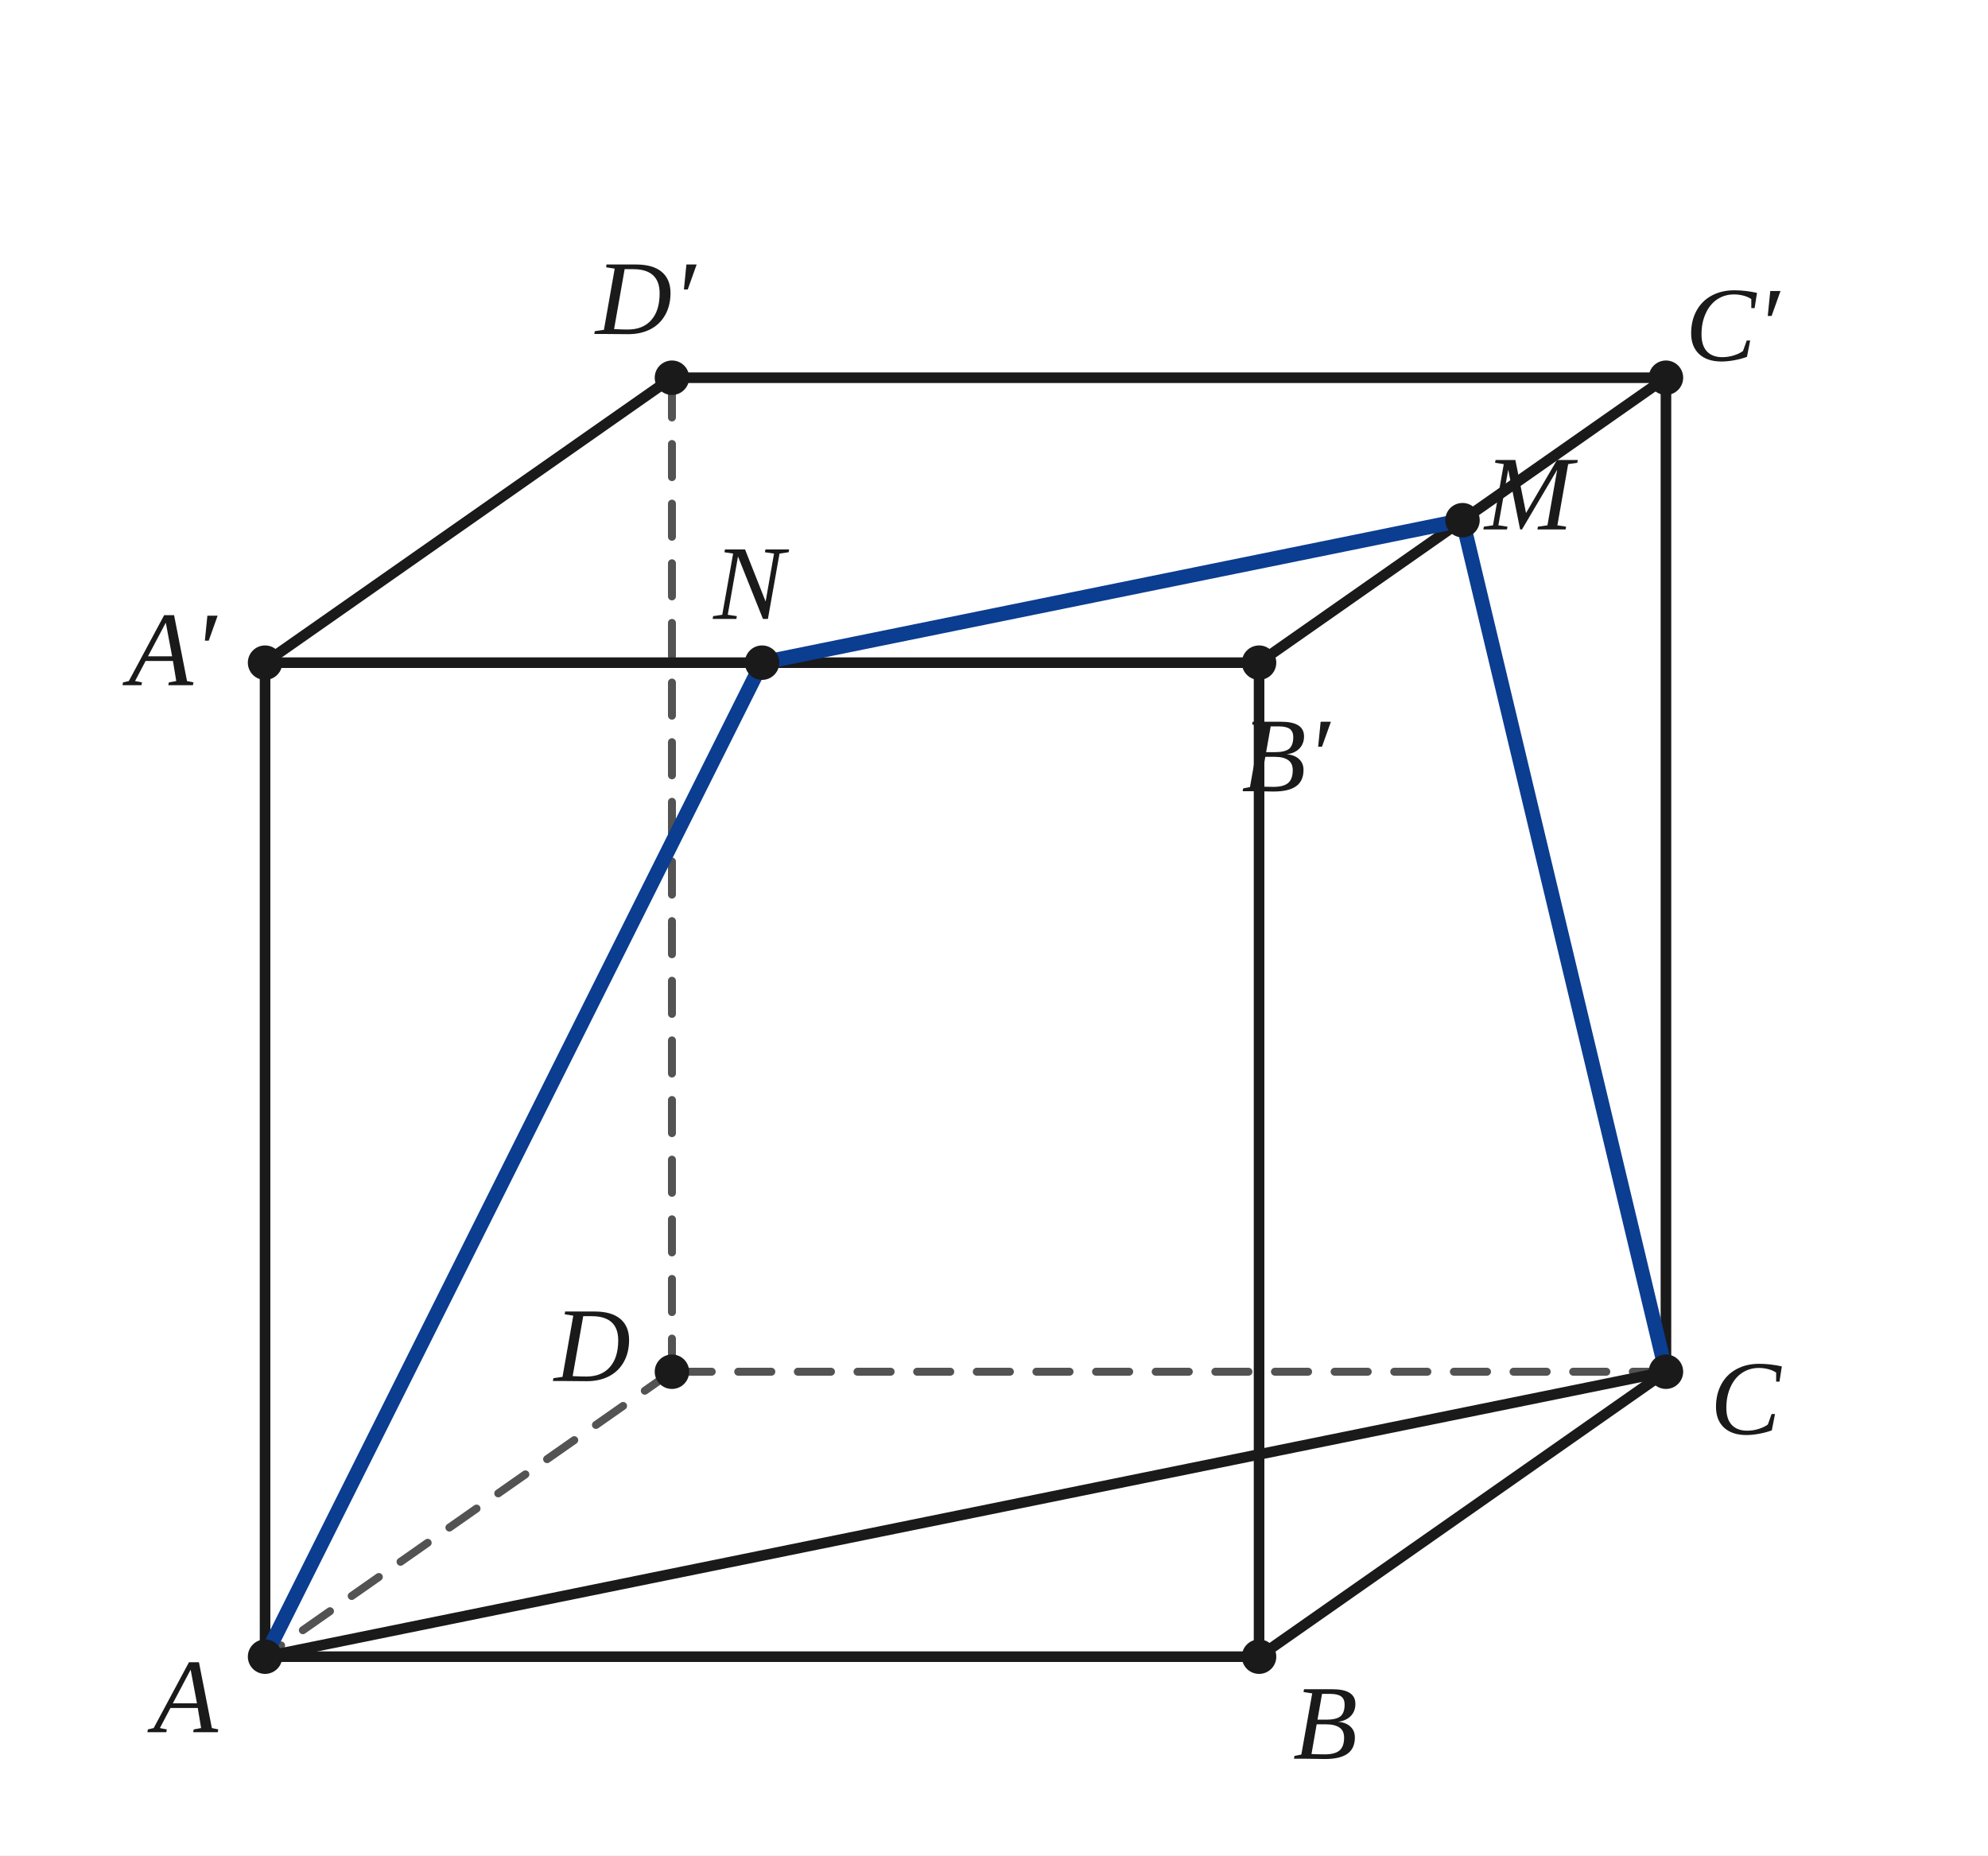
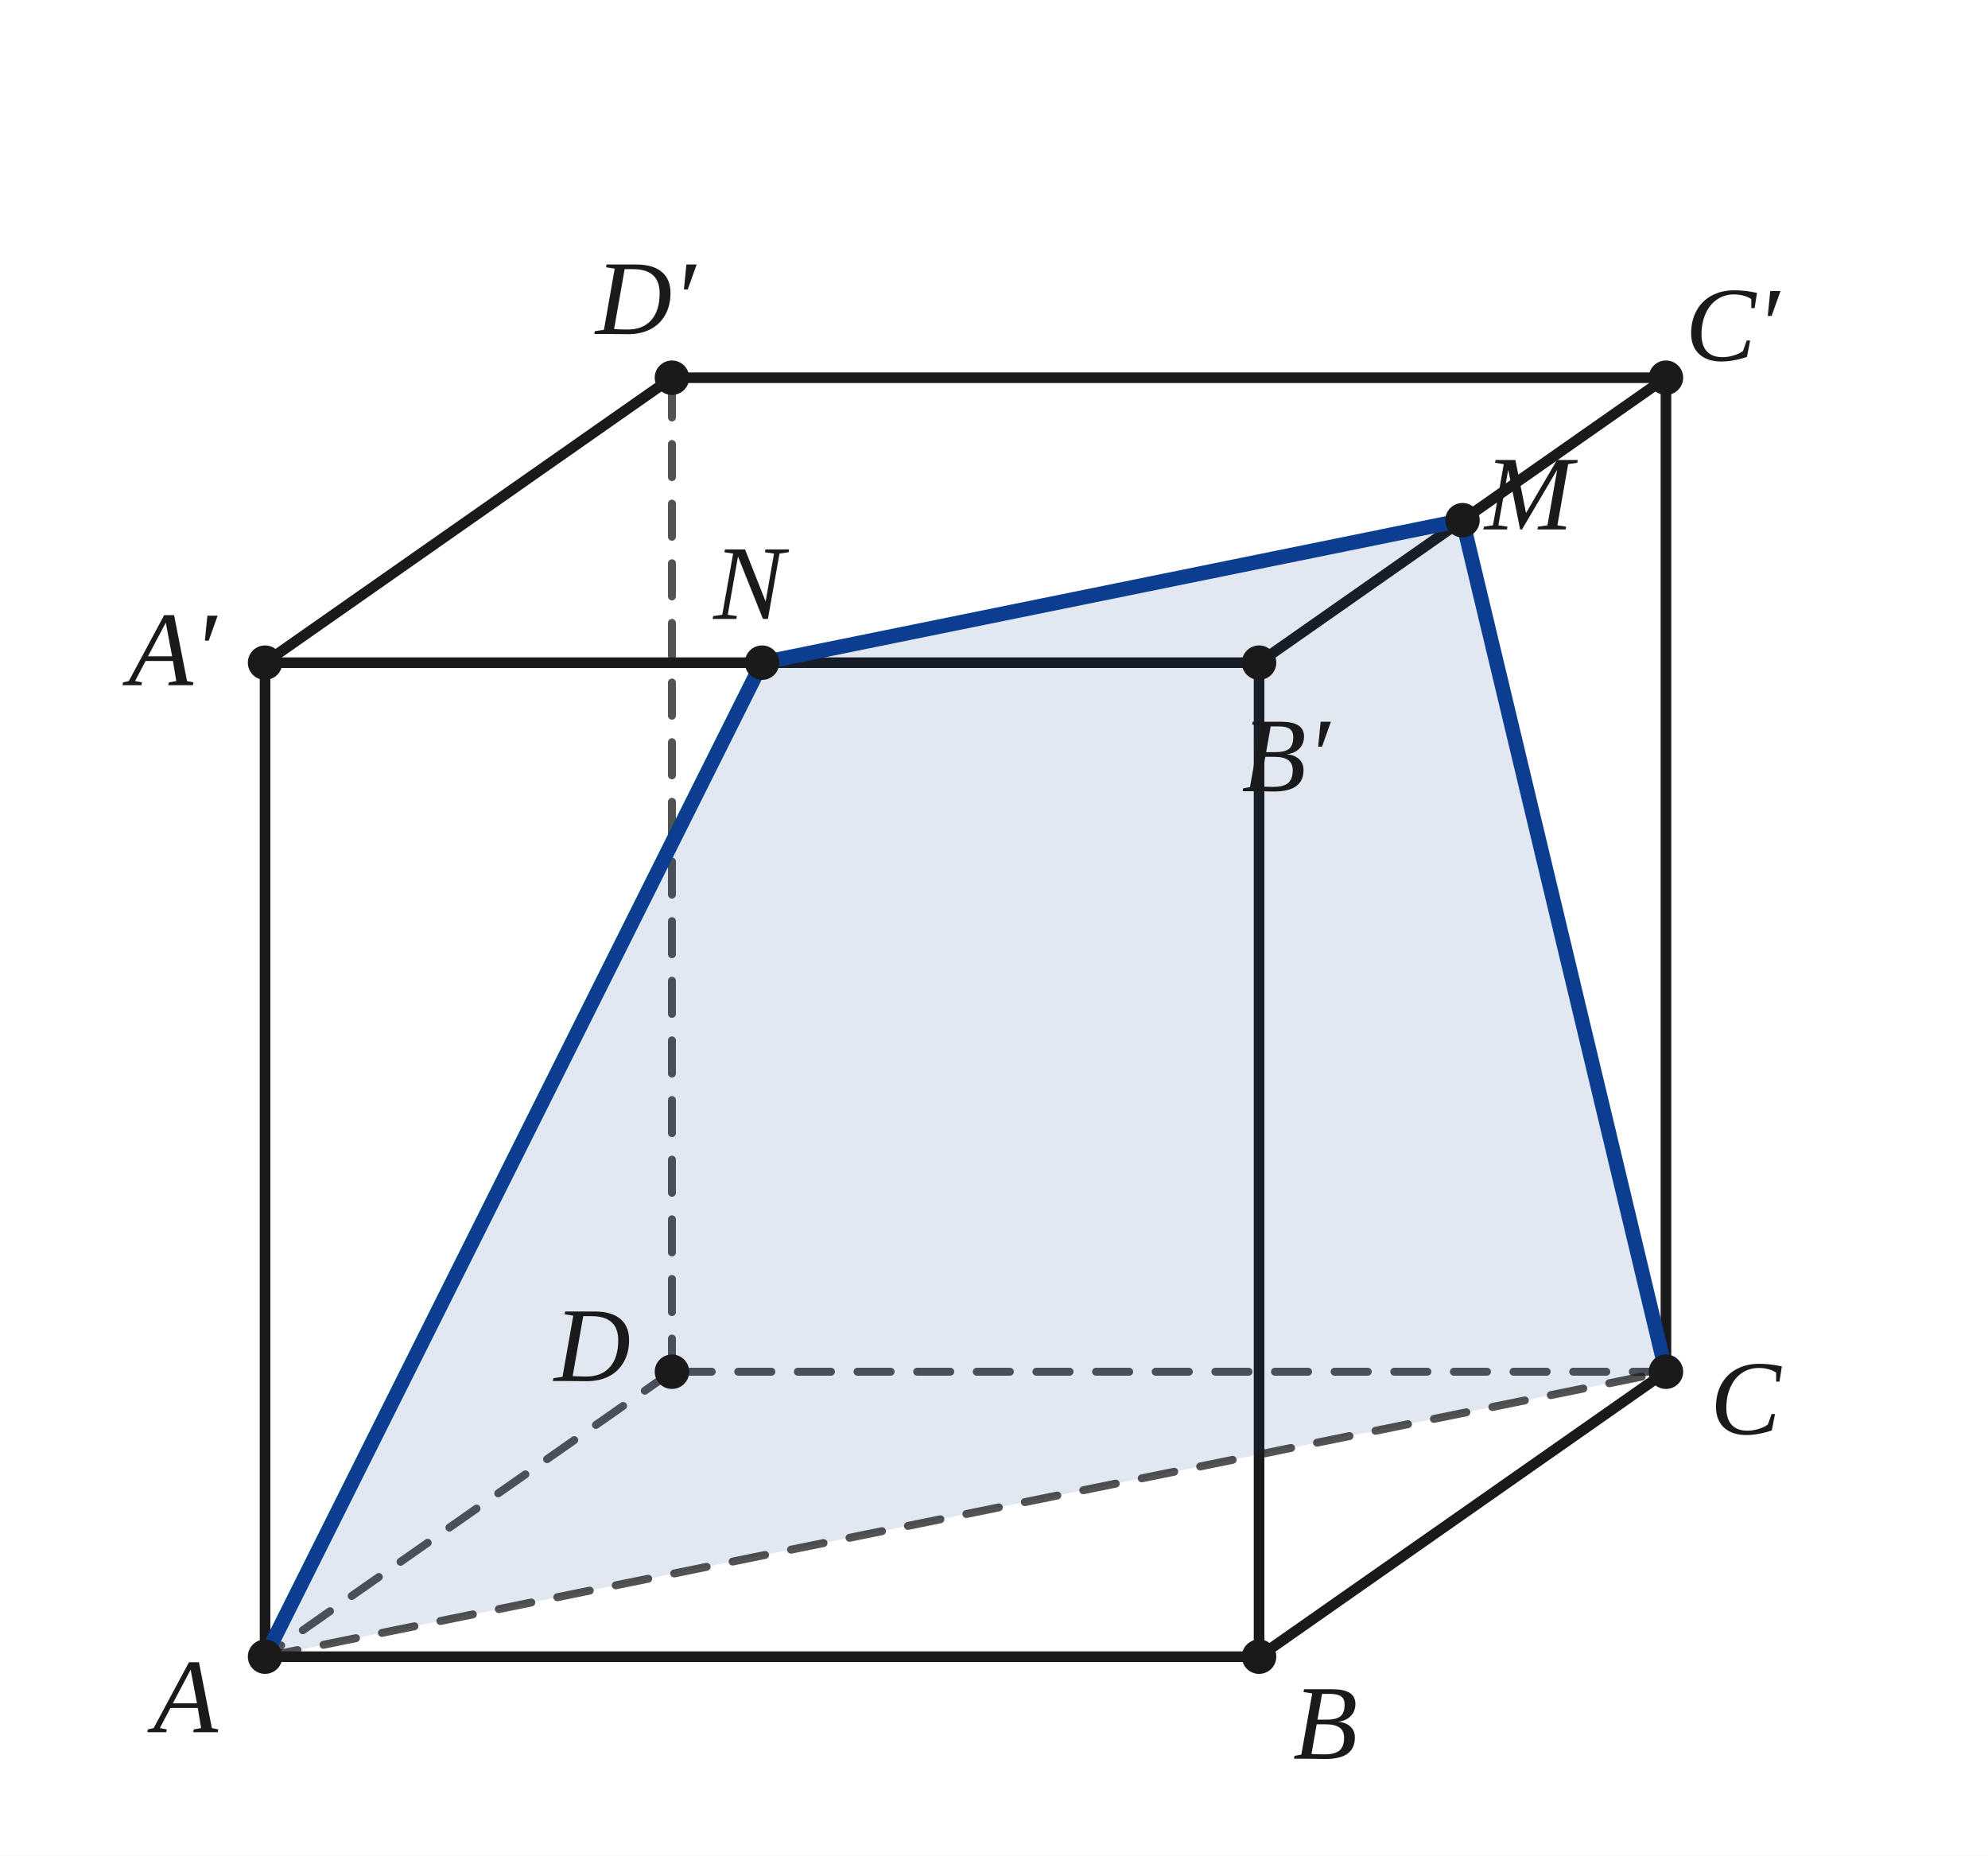
<svg xmlns="http://www.w3.org/2000/svg" class="geo" style="color:#1a1a1a;background:#fff" viewBox="0 0 300 280" width="300" height="280" role="img" aria-label="Thiết diện ACMN của hình lập phương, M và N là trung điểm B′C′ và A′B′">
-   <style>.thin{stroke-width:1.3}.aux{stroke-dasharray:5 4;stroke-width:1.2;opacity:.75}.hi{stroke:#0b3d91;stroke-width:2.2}.mark{stroke-width:1.1}.dot.hollow{fill:#fff;stroke:#1a1a1a;stroke-width:1.4}.lbl.small{font-size:13px;font-style:normal}</style>
+   <style>.thin{stroke-width:1.3}.aux{stroke-dasharray:5 4;stroke-width:1.2;opacity:.75}.hi{stroke:#0b3d91;stroke-width:2.2}.mark{stroke-width:1.1}.dot.hollow{fill:#fff;stroke:#1a1a1a;stroke-width:1.4}.lbl.small{font-size:13px;font-style:normal}.fillhi{fill:#0b3d91;fill-opacity:.12;stroke:none}</style>
  <rect width="100%" height="100%" fill="#fff" />
  <g class="lines" fill="none" stroke="currentColor" stroke-width="1.6" stroke-linecap="round" stroke-linejoin="round">
    <line x1="40" y1="250" x2="190" y2="250" />
    <line x1="190" y1="250" x2="251.4" y2="207" />
    <line x1="251.4" y1="207" x2="101.4" y2="207" class="aux" />
    <line x1="101.4" y1="207" x2="40" y2="250" class="aux" />
    <line x1="40" y1="100" x2="190" y2="100" />
    <line x1="190" y1="100" x2="251.4" y2="57" />
    <line x1="251.4" y1="57" x2="101.4" y2="57" />
    <line x1="101.4" y1="57" x2="40" y2="100" />
    <line x1="40" y1="250" x2="40" y2="100" />
    <line x1="190" y1="250" x2="190" y2="100" />
    <line x1="251.4" y1="207" x2="251.4" y2="57" />
    <line x1="101.4" y1="207" x2="101.4" y2="57" class="aux" />
    <path d="M40 250 L251.436 206.982 L220.718 78.491 L115 100 Z" class="fillhi" />
    <line x1="40" y1="250" x2="251.4" y2="207" class="aux" />
    <line x1="251.4" y1="207" x2="220.7" y2="78.5" class="hi" />
    <line x1="220.7" y1="78.5" x2="115" y2="100" class="hi" />
    <line x1="115" y1="100" x2="40" y2="250" class="hi" />
  </g>
  <g fill="currentColor" font-family="'Times New Roman',serif" font-style="italic" font-size="16" text-anchor="middle" dominant-baseline="central">
    <circle cx="40" cy="250" r="2.6" class="dot" />
    <text x="28" y="256" class="lbl">A</text>
    <circle cx="190" cy="250" r="2.6" class="dot" />
    <text x="200" y="260" class="lbl">B</text>
    <circle cx="251.4" cy="207" r="2.6" class="dot" />
    <text x="263.4" y="211" class="lbl">C</text>
    <circle cx="101.4" cy="207" r="2.6" class="dot" />
    <text x="89.4" y="203" class="lbl">D</text>
    <circle cx="40" cy="100" r="2.6" class="dot" />
    <text x="26" y="98" class="lbl">A′</text>
    <circle cx="190" cy="100" r="2.6" class="dot" />
    <text x="194" y="114" class="lbl">B′</text>
    <circle cx="251.4" cy="57" r="2.6" class="dot" />
    <text x="261.4" y="49" class="lbl">C′</text>
    <circle cx="101.4" cy="57" r="2.6" class="dot" />
    <text x="97.4" y="45" class="lbl">D′</text>
    <circle cx="220.7" cy="78.5" r="2.6" class="dot" />
    <text x="230.7" y="74.5" class="lbl">M</text>
    <circle cx="115" cy="100" r="2.6" class="dot" />
    <text x="113" y="88" class="lbl">N</text>
  </g>
</svg>
